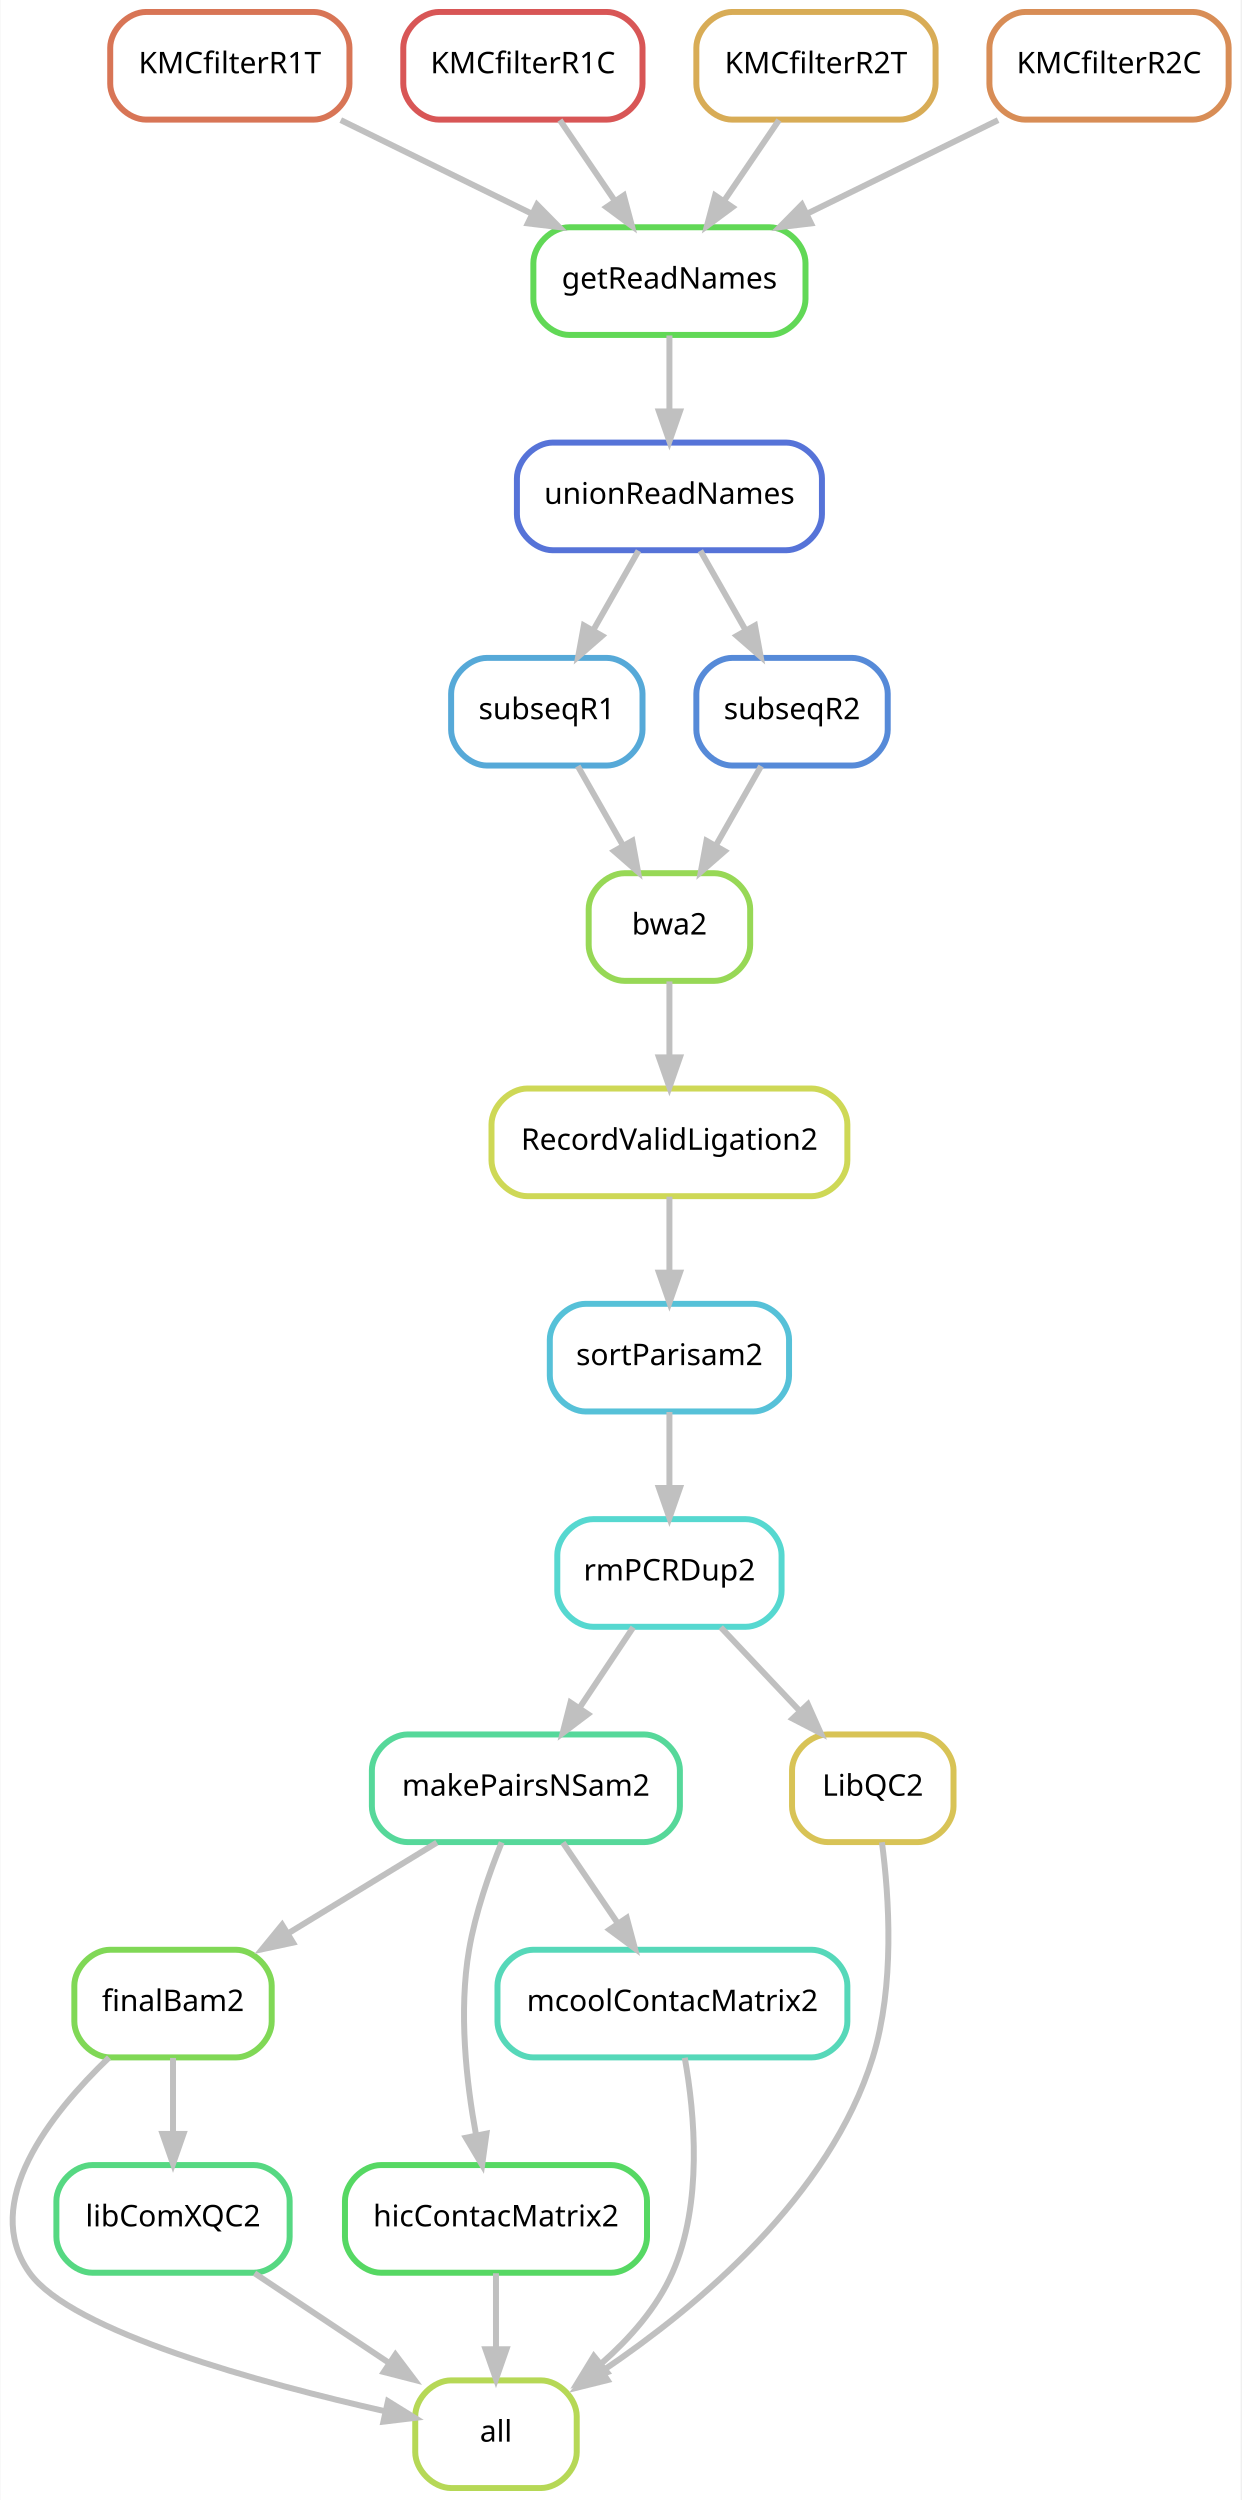
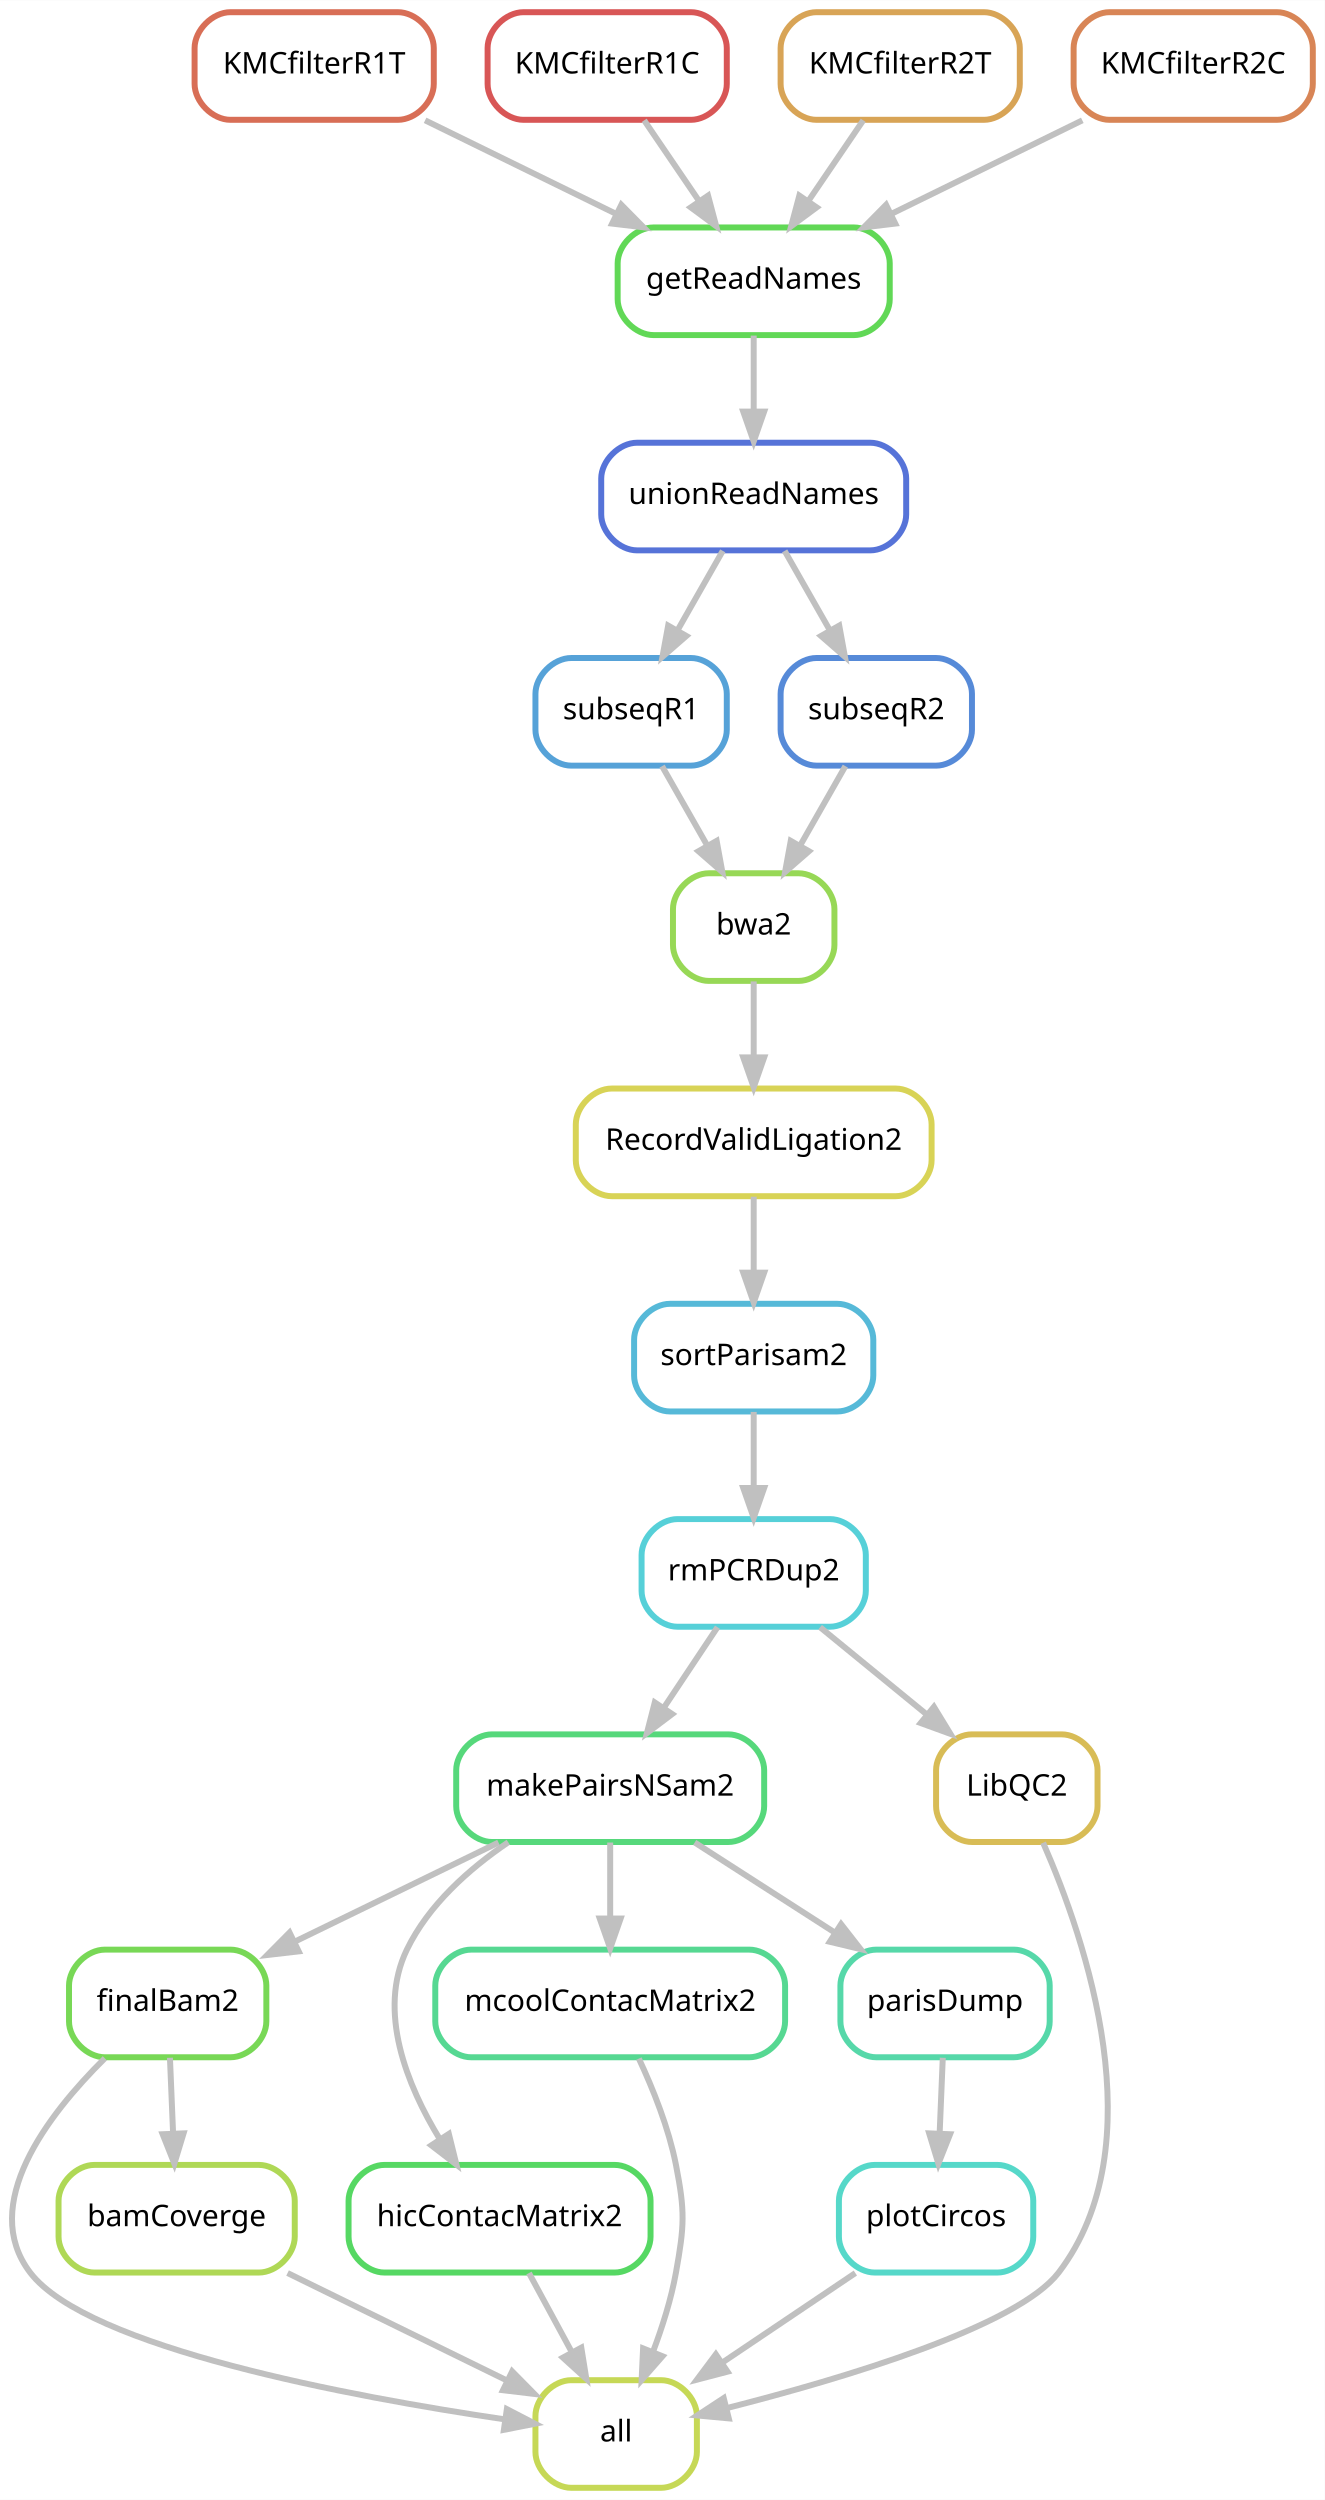
- <svg xmlns="http://www.w3.org/2000/svg" width="415pt" height="836pt" viewBox="0.00 0.00 414.71 836.00">
+ <svg xmlns="http://www.w3.org/2000/svg" width="443pt" height="836pt" viewBox="0.00 0.00 443.08 836.00">
  <g id="graph0" class="graph" transform="scale(1 1) rotate(0) translate(4 832)">
-     <polygon fill="#ffffff" stroke="transparent" points="-4,4 -4,-832 410.711,-832 410.711,4 -4,4" />
+     <polygon fill="#ffffff" stroke="transparent" points="-4,4 -4,-832 439.082,-832 439.082,4 -4,4" />
    <g id="node1" class="node">
-       <path fill="none" stroke="#b6d856" stroke-width="2" d="M176.711,-36C176.711,-36 146.711,-36 146.711,-36 140.711,-36 134.711,-30 134.711,-24 134.711,-24 134.711,-12 134.711,-12 134.711,-6 140.711,0 146.711,0 146.711,0 176.711,0 176.711,0 182.711,0 188.711,-6 188.711,-12 188.711,-12 188.711,-24 188.711,-24 188.711,-30 182.711,-36 176.711,-36" />
-       <text text-anchor="middle" x="161.711" y="-15.5" font-family="sans" font-size="10.00" fill="#000000">all</text>
+       <path fill="none" stroke="#c6d856" stroke-width="2" d="M217.082,-36C217.082,-36 187.082,-36 187.082,-36 181.082,-36 175.082,-30 175.082,-24 175.082,-24 175.082,-12 175.082,-12 175.082,-6 181.082,0 187.082,0 187.082,0 217.082,0 217.082,0 223.082,0 229.082,-6 229.082,-12 229.082,-12 229.082,-24 229.082,-24 229.082,-30 223.082,-36 217.082,-36" />
+       <text text-anchor="middle" x="202.082" y="-15.5" font-family="sans" font-size="10.00" fill="#000000">all</text>
    </g>
    <g id="node2" class="node">
-       <path fill="none" stroke="#80d856" stroke-width="2" d="M74.711,-180C74.711,-180 32.711,-180 32.711,-180 26.711,-180 20.711,-174 20.711,-168 20.711,-168 20.711,-156 20.711,-156 20.711,-150 26.711,-144 32.711,-144 32.711,-144 74.711,-144 74.711,-144 80.711,-144 86.711,-150 86.711,-156 86.711,-156 86.711,-168 86.711,-168 86.711,-174 80.711,-180 74.711,-180" />
-       <text text-anchor="middle" x="53.711" y="-159.5" font-family="sans" font-size="10.00" fill="#000000">finalBam2</text>
+       <path fill="none" stroke="#78d856" stroke-width="2" d="M73.082,-180C73.082,-180 31.082,-180 31.082,-180 25.082,-180 19.082,-174 19.082,-168 19.082,-168 19.082,-156 19.082,-156 19.082,-150 25.082,-144 31.082,-144 31.082,-144 73.082,-144 73.082,-144 79.082,-144 85.082,-150 85.082,-156 85.082,-156 85.082,-168 85.082,-168 85.082,-174 79.082,-180 73.082,-180" />
+       <text text-anchor="middle" x="52.082" y="-159.5" font-family="sans" font-size="10.00" fill="#000000">finalBam2</text>
+     </g>
+     <g id="edge4" class="edge">
+       <path fill="none" stroke="#c0c0c0" stroke-width="2" d="M31.063,-143.655C11.853,-124.647 -11.144,-94.614 6.082,-72 25.241,-46.849 113.578,-30.453 164.884,-22.877" />
+       <polygon fill="#c0c0c0" stroke="#c0c0c0" stroke-width="2" points="165.524,-26.321 174.925,-21.437 164.53,-19.392 165.524,-26.321" />
+     </g>
+     <g id="node19" class="node">
+       <path fill="none" stroke="#afd856" stroke-width="2" d="M82.582,-108C82.582,-108 27.582,-108 27.582,-108 21.582,-108 15.582,-102 15.582,-96 15.582,-96 15.582,-84 15.582,-84 15.582,-78 21.582,-72 27.582,-72 27.582,-72 82.582,-72 82.582,-72 88.582,-72 94.582,-78 94.582,-84 94.582,-84 94.582,-96 94.582,-96 94.582,-102 88.582,-108 82.582,-108" />
+       <text text-anchor="middle" x="55.082" y="-87.5" font-family="sans" font-size="10.00" fill="#000000">bamCoverge</text>
+     </g>
+     <g id="edge24" class="edge">
+       <path fill="none" stroke="#c0c0c0" stroke-width="2" d="M52.839,-143.831C53.16,-136.131 53.542,-126.974 53.898,-118.417" />
+       <polygon fill="#c0c0c0" stroke="#c0c0c0" stroke-width="2" points="57.395,-118.55 54.315,-108.413 50.402,-118.259 57.395,-118.55" />
+     </g>
+     <g id="node3" class="node">
+       <path fill="none" stroke="#56d87b" stroke-width="2" d="M239.582,-252C239.582,-252 160.582,-252 160.582,-252 154.582,-252 148.582,-246 148.582,-240 148.582,-240 148.582,-228 148.582,-228 148.582,-222 154.582,-216 160.582,-216 160.582,-216 239.582,-216 239.582,-216 245.582,-216 251.582,-222 251.582,-228 251.582,-228 251.582,-240 251.582,-240 251.582,-246 245.582,-252 239.582,-252" />
+       <text text-anchor="middle" x="200.082" y="-231.5" font-family="sans" font-size="10.00" fill="#000000">makePairsNSam2</text>
+     </g>
+     <g id="edge7" class="edge">
+       <path fill="none" stroke="#c0c0c0" stroke-width="2" d="M162.736,-215.831C141.998,-205.743 116.124,-193.155 94.61,-182.689" />
+       <polygon fill="#c0c0c0" stroke="#c0c0c0" stroke-width="2" points="95.9,-179.425 85.377,-178.197 92.838,-185.72 95.9,-179.425" />
+     </g>
+     <g id="node17" class="node">
+       <path fill="none" stroke="#56d863" stroke-width="2" d="M201.582,-108C201.582,-108 124.582,-108 124.582,-108 118.582,-108 112.582,-102 112.582,-96 112.582,-96 112.582,-84 112.582,-84 112.582,-78 118.582,-72 124.582,-72 124.582,-72 201.582,-72 201.582,-72 207.582,-72 213.582,-78 213.582,-84 213.582,-84 213.582,-96 213.582,-96 213.582,-102 207.582,-108 201.582,-108" />
+       <text text-anchor="middle" x="163.082" y="-87.5" font-family="sans" font-size="10.00" fill="#000000">hicContacMatrix2</text>
+     </g>
+     <g id="edge22" class="edge">
+       <path fill="none" stroke="#c0c0c0" stroke-width="2" d="M165.993,-215.913C152.861,-207.003 139.292,-194.933 132.082,-180 122.14,-159.409 132,-134.786 143.161,-116.505" />
+       <polygon fill="#c0c0c0" stroke="#c0c0c0" stroke-width="2" points="146.123,-118.37 148.664,-108.085 140.264,-114.541 146.123,-118.37" />
+     </g>
+     <g id="node18" class="node">
+       <path fill="none" stroke="#56d892" stroke-width="2" d="M246.582,-180C246.582,-180 153.582,-180 153.582,-180 147.582,-180 141.582,-174 141.582,-168 141.582,-168 141.582,-156 141.582,-156 141.582,-150 147.582,-144 153.582,-144 153.582,-144 246.582,-144 246.582,-144 252.582,-144 258.582,-150 258.582,-156 258.582,-156 258.582,-168 258.582,-168 258.582,-174 252.582,-180 246.582,-180" />
+       <text text-anchor="middle" x="200.082" y="-159.5" font-family="sans" font-size="10.00" fill="#000000">mcoolContacMatrix2</text>
+     </g>
+     <g id="edge23" class="edge">
+       <path fill="none" stroke="#c0c0c0" stroke-width="2" d="M200.082,-215.831C200.082,-208.131 200.082,-198.974 200.082,-190.417" />
+       <polygon fill="#c0c0c0" stroke="#c0c0c0" stroke-width="2" points="203.582,-190.413 200.082,-180.413 196.582,-190.413 203.582,-190.413" />
+     </g>
+     <g id="node21" class="node">
+       <path fill="none" stroke="#56d8a9" stroke-width="2" d="M335.082,-180C335.082,-180 289.082,-180 289.082,-180 283.082,-180 277.082,-174 277.082,-168 277.082,-168 277.082,-156 277.082,-156 277.082,-150 283.082,-144 289.082,-144 289.082,-144 335.082,-144 335.082,-144 341.082,-144 347.082,-150 347.082,-156 347.082,-156 347.082,-168 347.082,-168 347.082,-174 341.082,-180 335.082,-180" />
+       <text text-anchor="middle" x="312.082" y="-159.5" font-family="sans" font-size="10.00" fill="#000000">parisDump</text>
+     </g>
+     <g id="edge26" class="edge">
+       <path fill="none" stroke="#c0c0c0" stroke-width="2" d="M228.345,-215.831C242.537,-206.707 259.91,-195.539 275.146,-185.745" />
+       <polygon fill="#c0c0c0" stroke="#c0c0c0" stroke-width="2" points="277.31,-188.515 283.829,-180.163 273.524,-182.626 277.31,-188.515" />
+     </g>
+     <g id="node4" class="node">
+       <path fill="none" stroke="#56d0d8" stroke-width="2" d="M273.582,-324C273.582,-324 222.582,-324 222.582,-324 216.582,-324 210.582,-318 210.582,-312 210.582,-312 210.582,-300 210.582,-300 210.582,-294 216.582,-288 222.582,-288 222.582,-288 273.582,-288 273.582,-288 279.582,-288 285.582,-294 285.582,-300 285.582,-300 285.582,-312 285.582,-312 285.582,-318 279.582,-324 273.582,-324" />
+       <text text-anchor="middle" x="248.082" y="-303.5" font-family="sans" font-size="10.00" fill="#000000">rmPCRDup2</text>
+     </g>
+     <g id="edge8" class="edge">
+       <path fill="none" stroke="#c0c0c0" stroke-width="2" d="M235.97,-287.831C230.554,-279.708 224.058,-269.964 218.09,-261.012" />
+       <polygon fill="#c0c0c0" stroke="#c0c0c0" stroke-width="2" points="220.817,-258.792 212.358,-252.413 214.993,-262.675 220.817,-258.792" />
+     </g>
+     <g id="node16" class="node">
+       <path fill="none" stroke="#d8bc56" stroke-width="2" d="M351.082,-252C351.082,-252 321.082,-252 321.082,-252 315.082,-252 309.082,-246 309.082,-240 309.082,-240 309.082,-228 309.082,-228 309.082,-222 315.082,-216 321.082,-216 321.082,-216 351.082,-216 351.082,-216 357.082,-216 363.082,-222 363.082,-228 363.082,-228 363.082,-240 363.082,-240 363.082,-246 357.082,-252 351.082,-252" />
+       <text text-anchor="middle" x="336.082" y="-231.5" font-family="sans" font-size="10.00" fill="#000000">LibQC2</text>
+     </g>
+     <g id="edge21" class="edge">
+       <path fill="none" stroke="#c0c0c0" stroke-width="2" d="M270.288,-287.831C281.127,-278.963 294.327,-268.164 306.05,-258.572" />
+       <polygon fill="#c0c0c0" stroke="#c0c0c0" stroke-width="2" points="308.36,-261.204 313.883,-252.163 303.927,-255.786 308.36,-261.204" />
+     </g>
+     <g id="node5" class="node">
+       <path fill="none" stroke="#56b9d8" stroke-width="2" d="M276.082,-396C276.082,-396 220.082,-396 220.082,-396 214.082,-396 208.082,-390 208.082,-384 208.082,-384 208.082,-372 208.082,-372 208.082,-366 214.082,-360 220.082,-360 220.082,-360 276.082,-360 276.082,-360 282.082,-360 288.082,-366 288.082,-372 288.082,-372 288.082,-384 288.082,-384 288.082,-390 282.082,-396 276.082,-396" />
+       <text text-anchor="middle" x="248.082" y="-375.5" font-family="sans" font-size="10.00" fill="#000000">sortParisam2</text>
+     </g>
+     <g id="edge9" class="edge">
+       <path fill="none" stroke="#c0c0c0" stroke-width="2" d="M248.082,-359.831C248.082,-352.131 248.082,-342.974 248.082,-334.417" />
+       <polygon fill="#c0c0c0" stroke="#c0c0c0" stroke-width="2" points="251.582,-334.413 248.082,-324.413 244.582,-334.413 251.582,-334.413" />
+     </g>
+     <g id="node6" class="node">
+       <path fill="none" stroke="#d8d356" stroke-width="2" d="M295.582,-468C295.582,-468 200.582,-468 200.582,-468 194.582,-468 188.582,-462 188.582,-456 188.582,-456 188.582,-444 188.582,-444 188.582,-438 194.582,-432 200.582,-432 200.582,-432 295.582,-432 295.582,-432 301.582,-432 307.582,-438 307.582,-444 307.582,-444 307.582,-456 307.582,-456 307.582,-462 301.582,-468 295.582,-468" />
+       <text text-anchor="middle" x="248.082" y="-447.5" font-family="sans" font-size="10.00" fill="#000000">RecordValidLigation2</text>
+     </g>
+     <g id="edge10" class="edge">
+       <path fill="none" stroke="#c0c0c0" stroke-width="2" d="M248.082,-431.831C248.082,-424.131 248.082,-414.974 248.082,-406.417" />
+       <polygon fill="#c0c0c0" stroke="#c0c0c0" stroke-width="2" points="251.582,-406.413 248.082,-396.413 244.582,-406.413 251.582,-406.413" />
+     </g>
+     <g id="node7" class="node">
+       <path fill="none" stroke="#97d856" stroke-width="2" d="M263.082,-540C263.082,-540 233.082,-540 233.082,-540 227.082,-540 221.082,-534 221.082,-528 221.082,-528 221.082,-516 221.082,-516 221.082,-510 227.082,-504 233.082,-504 233.082,-504 263.082,-504 263.082,-504 269.082,-504 275.082,-510 275.082,-516 275.082,-516 275.082,-528 275.082,-528 275.082,-534 269.082,-540 263.082,-540" />
+       <text text-anchor="middle" x="248.082" y="-519.5" font-family="sans" font-size="10.00" fill="#000000">bwa2</text>
+     </g>
+     <g id="edge11" class="edge">
+       <path fill="none" stroke="#c0c0c0" stroke-width="2" d="M248.082,-503.831C248.082,-496.131 248.082,-486.974 248.082,-478.417" />
+       <polygon fill="#c0c0c0" stroke="#c0c0c0" stroke-width="2" points="251.582,-478.413 248.082,-468.413 244.582,-478.413 251.582,-478.413" />
+     </g>
+     <g id="node8" class="node">
+       <path fill="none" stroke="#56a2d8" stroke-width="2" d="M227.082,-612C227.082,-612 187.082,-612 187.082,-612 181.082,-612 175.082,-606 175.082,-600 175.082,-600 175.082,-588 175.082,-588 175.082,-582 181.082,-576 187.082,-576 187.082,-576 227.082,-576 227.082,-576 233.082,-576 239.082,-582 239.082,-588 239.082,-588 239.082,-600 239.082,-600 239.082,-606 233.082,-612 227.082,-612" />
+       <text text-anchor="middle" x="207.082" y="-591.5" font-family="sans" font-size="10.00" fill="#000000">subseqR1</text>
+     </g>
+     <g id="edge13" class="edge">
+       <path fill="none" stroke="#c0c0c0" stroke-width="2" d="M217.428,-575.831C222.006,-567.793 227.487,-558.167 232.541,-549.292" />
+       <polygon fill="#c0c0c0" stroke="#c0c0c0" stroke-width="2" points="235.69,-550.835 237.597,-540.413 229.607,-547.371 235.69,-550.835" />
+     </g>
+     <g id="node9" class="node">
+       <path fill="none" stroke="#5673d8" stroke-width="2" d="M287.082,-684C287.082,-684 209.082,-684 209.082,-684 203.082,-684 197.082,-678 197.082,-672 197.082,-672 197.082,-660 197.082,-660 197.082,-654 203.082,-648 209.082,-648 209.082,-648 287.082,-648 287.082,-648 293.082,-648 299.082,-654 299.082,-660 299.082,-660 299.082,-672 299.082,-672 299.082,-678 293.082,-684 287.082,-684" />
+       <text text-anchor="middle" x="248.082" y="-663.5" font-family="sans" font-size="10.00" fill="#000000">unionReadNames</text>
+     </g>
+     <g id="edge14" class="edge">
+       <path fill="none" stroke="#c0c0c0" stroke-width="2" d="M237.736,-647.831C233.159,-639.793 227.677,-630.167 222.623,-621.292" />
+       <polygon fill="#c0c0c0" stroke="#c0c0c0" stroke-width="2" points="225.557,-619.371 217.567,-612.413 219.475,-622.835 225.557,-619.371" />
+     </g>
+     <g id="node15" class="node">
+       <path fill="none" stroke="#568ad8" stroke-width="2" d="M309.082,-612C309.082,-612 269.082,-612 269.082,-612 263.082,-612 257.082,-606 257.082,-600 257.082,-600 257.082,-588 257.082,-588 257.082,-582 263.082,-576 269.082,-576 269.082,-576 309.082,-576 309.082,-576 315.082,-576 321.082,-582 321.082,-588 321.082,-588 321.082,-600 321.082,-600 321.082,-606 315.082,-612 309.082,-612" />
+       <text text-anchor="middle" x="289.082" y="-591.5" font-family="sans" font-size="10.00" fill="#000000">subseqR2</text>
+     </g>
+     <g id="edge20" class="edge">
+       <path fill="none" stroke="#c0c0c0" stroke-width="2" d="M258.428,-647.831C263.006,-639.793 268.487,-630.167 273.541,-621.292" />
+       <polygon fill="#c0c0c0" stroke="#c0c0c0" stroke-width="2" points="276.69,-622.835 278.597,-612.413 270.607,-619.371 276.69,-622.835" />
+     </g>
+     <g id="node10" class="node">
+       <path fill="none" stroke="#61d856" stroke-width="2" d="M281.582,-756C281.582,-756 214.582,-756 214.582,-756 208.582,-756 202.582,-750 202.582,-744 202.582,-744 202.582,-732 202.582,-732 202.582,-726 208.582,-720 214.582,-720 214.582,-720 281.582,-720 281.582,-720 287.582,-720 293.582,-726 293.582,-732 293.582,-732 293.582,-744 293.582,-744 293.582,-750 287.582,-756 281.582,-756" />
+       <text text-anchor="middle" x="248.082" y="-735.5" font-family="sans" font-size="10.00" fill="#000000">getReadNames</text>
+     </g>
+     <g id="edge15" class="edge">
+       <path fill="none" stroke="#c0c0c0" stroke-width="2" d="M248.082,-719.831C248.082,-712.131 248.082,-702.974 248.082,-694.417" />
+       <polygon fill="#c0c0c0" stroke="#c0c0c0" stroke-width="2" points="251.582,-694.413 248.082,-684.413 244.582,-694.413 251.582,-694.413" />
+     </g>
+     <g id="node11" class="node">
+       <path fill="none" stroke="#d86e56" stroke-width="2" d="M129.082,-828C129.082,-828 73.082,-828 73.082,-828 67.082,-828 61.082,-822 61.082,-816 61.082,-816 61.082,-804 61.082,-804 61.082,-798 67.082,-792 73.082,-792 73.082,-792 129.082,-792 129.082,-792 135.082,-792 141.082,-798 141.082,-804 141.082,-804 141.082,-816 141.082,-816 141.082,-822 135.082,-828 129.082,-828" />
+       <text text-anchor="middle" x="101.082" y="-807.5" font-family="sans" font-size="10.00" fill="#000000">KMCfilterR1T</text>
+     </g>
+     <g id="edge16" class="edge">
+       <path fill="none" stroke="#c0c0c0" stroke-width="2" d="M138.177,-791.831C157.575,-782.33 181.499,-770.612 202.068,-760.537" />
+       <polygon fill="#c0c0c0" stroke="#c0c0c0" stroke-width="2" points="203.814,-763.58 211.255,-756.038 200.734,-757.293 203.814,-763.58" />
+     </g>
+     <g id="node12" class="node">
+       <path fill="none" stroke="#d85656" stroke-width="2" d="M227.082,-828C227.082,-828 171.082,-828 171.082,-828 165.082,-828 159.082,-822 159.082,-816 159.082,-816 159.082,-804 159.082,-804 159.082,-798 165.082,-792 171.082,-792 171.082,-792 227.082,-792 227.082,-792 233.082,-792 239.082,-798 239.082,-804 239.082,-804 239.082,-816 239.082,-816 239.082,-822 233.082,-828 227.082,-828" />
+       <text text-anchor="middle" x="199.082" y="-807.5" font-family="sans" font-size="10.00" fill="#000000">KMCfilterR1C</text>
+     </g>
+     <g id="edge17" class="edge">
+       <path fill="none" stroke="#c0c0c0" stroke-width="2" d="M211.447,-791.831C217.033,-783.623 223.745,-773.761 229.889,-764.732" />
+       <polygon fill="#c0c0c0" stroke="#c0c0c0" stroke-width="2" points="232.818,-766.65 235.551,-756.413 227.031,-762.711 232.818,-766.65" />
+     </g>
+     <g id="node13" class="node">
+       <path fill="none" stroke="#d8a456" stroke-width="2" d="M325.082,-828C325.082,-828 269.082,-828 269.082,-828 263.082,-828 257.082,-822 257.082,-816 257.082,-816 257.082,-804 257.082,-804 257.082,-798 263.082,-792 269.082,-792 269.082,-792 325.082,-792 325.082,-792 331.082,-792 337.082,-798 337.082,-804 337.082,-804 337.082,-816 337.082,-816 337.082,-822 331.082,-828 325.082,-828" />
+       <text text-anchor="middle" x="297.082" y="-807.5" font-family="sans" font-size="10.00" fill="#000000">KMCfilterR2T</text>
+     </g>
+     <g id="edge19" class="edge">
+       <path fill="none" stroke="#c0c0c0" stroke-width="2" d="M284.717,-791.831C279.131,-783.623 272.419,-773.761 266.275,-764.732" />
+       <polygon fill="#c0c0c0" stroke="#c0c0c0" stroke-width="2" points="269.133,-762.711 260.613,-756.413 263.346,-766.65 269.133,-762.711" />
+     </g>
+     <g id="node14" class="node">
+       <path fill="none" stroke="#d88556" stroke-width="2" d="M423.082,-828C423.082,-828 367.082,-828 367.082,-828 361.082,-828 355.082,-822 355.082,-816 355.082,-816 355.082,-804 355.082,-804 355.082,-798 361.082,-792 367.082,-792 367.082,-792 423.082,-792 423.082,-792 429.082,-792 435.082,-798 435.082,-804 435.082,-804 435.082,-816 435.082,-816 435.082,-822 429.082,-828 423.082,-828" />
+       <text text-anchor="middle" x="395.082" y="-807.5" font-family="sans" font-size="10.00" fill="#000000">KMCfilterR2C</text>
+     </g>
+     <g id="edge18" class="edge">
+       <path fill="none" stroke="#c0c0c0" stroke-width="2" d="M357.988,-791.831C338.59,-782.33 314.665,-770.612 294.096,-760.537" />
+       <polygon fill="#c0c0c0" stroke="#c0c0c0" stroke-width="2" points="295.43,-757.293 284.91,-756.038 292.351,-763.58 295.43,-757.293" />
+     </g>
+     <g id="edge12" class="edge">
+       <path fill="none" stroke="#c0c0c0" stroke-width="2" d="M278.736,-575.831C274.159,-567.793 268.677,-558.167 263.623,-549.292" />
+       <polygon fill="#c0c0c0" stroke="#c0c0c0" stroke-width="2" points="266.557,-547.371 258.567,-540.413 260.474,-550.835 266.557,-547.371" />
    </g>
    <g id="edge5" class="edge">
-       <path fill="none" stroke="#c0c0c0" stroke-width="2" d="M32.318,-143.96C12.713,-125.202 -10.929,-95.368 5.711,-72 19.763,-52.265 83.29,-35.046 124.817,-25.626" />
-       <polygon fill="#c0c0c0" stroke="#c0c0c0" stroke-width="2" points="125.595,-29.038 134.601,-23.458 124.081,-22.204 125.595,-29.038" />
+       <path fill="none" stroke="#c0c0c0" stroke-width="2" d="M344.884,-215.75C359.153,-183.219 382.629,-114.633 350.082,-72 336.303,-53.951 278.134,-36.598 238.957,-26.631" />
+       <polygon fill="#c0c0c0" stroke="#c0c0c0" stroke-width="2" points="239.749,-23.221 229.199,-24.201 238.057,-30.014 239.749,-23.221" />
    </g>
-     <g id="node17" class="node">
-       <path fill="none" stroke="#56d882" stroke-width="2" d="M80.711,-108C80.711,-108 26.711,-108 26.711,-108 20.711,-108 14.711,-102 14.711,-96 14.711,-96 14.711,-84 14.711,-84 14.711,-78 20.711,-72 26.711,-72 26.711,-72 80.711,-72 80.711,-72 86.711,-72 92.711,-78 92.711,-84 92.711,-84 92.711,-96 92.711,-96 92.711,-102 86.711,-108 80.711,-108" />
-       <text text-anchor="middle" x="53.711" y="-87.5" font-family="sans" font-size="10.00" fill="#000000">libComXQC2</text>
+     <g id="edge3" class="edge">
+       <path fill="none" stroke="#c0c0c0" stroke-width="2" d="M172.923,-71.831C177.278,-63.792 182.492,-54.167 187.299,-45.292" />
+       <polygon fill="#c0c0c0" stroke="#c0c0c0" stroke-width="2" points="190.423,-46.873 192.108,-36.413 184.268,-43.539 190.423,-46.873" />
    </g>
-     <g id="edge21" class="edge">
-       <path fill="none" stroke="#c0c0c0" stroke-width="2" d="M53.711,-143.831C53.711,-136.131 53.711,-126.974 53.711,-118.417" />
-       <polygon fill="#c0c0c0" stroke="#c0c0c0" stroke-width="2" points="57.211,-118.413 53.711,-108.413 50.211,-118.413 57.211,-118.413" />
-     </g>
-     <g id="node3" class="node">
-       <path fill="none" stroke="#56d89a" stroke-width="2" d="M211.211,-252C211.211,-252 132.211,-252 132.211,-252 126.211,-252 120.211,-246 120.211,-240 120.211,-240 120.211,-228 120.211,-228 120.211,-222 126.211,-216 132.211,-216 132.211,-216 211.211,-216 211.211,-216 217.211,-216 223.211,-222 223.211,-228 223.211,-228 223.211,-240 223.211,-240 223.211,-246 217.211,-252 211.211,-252" />
-       <text text-anchor="middle" x="171.711" y="-231.5" font-family="sans" font-size="10.00" fill="#000000">makePairsNSam2</text>
+     <g id="edge1" class="edge">
+       <path fill="none" stroke="#c0c0c0" stroke-width="2" d="M209.673,-143.56C214.432,-133.373 219.669,-120.319 222.082,-108 225.158,-92.298 224.905,-87.749 222.082,-72 220.485,-63.088 217.515,-53.724 214.343,-45.342" />
+       <polygon fill="#c0c0c0" stroke="#c0c0c0" stroke-width="2" points="217.579,-44.009 210.597,-36.041 211.086,-46.624 217.579,-44.009" />
    </g>
    <g id="edge6" class="edge">
-       <path fill="none" stroke="#c0c0c0" stroke-width="2" d="M141.935,-215.831C126.842,-206.622 108.335,-195.33 92.177,-185.471" />
-       <polygon fill="#c0c0c0" stroke="#c0c0c0" stroke-width="2" points="93.837,-182.384 83.478,-180.163 90.191,-188.359 93.837,-182.384" />
+       <path fill="none" stroke="#c0c0c0" stroke-width="2" d="M92.177,-71.831C114.652,-60.823 143.203,-46.839 165.572,-35.882" />
+       <polygon fill="#c0c0c0" stroke="#c0c0c0" stroke-width="2" points="167.304,-38.932 174.745,-31.39 164.225,-32.645 167.304,-38.932" />
    </g>
-     <g id="node18" class="node">
-       <path fill="none" stroke="#56d863" stroke-width="2" d="M200.211,-108C200.211,-108 123.211,-108 123.211,-108 117.211,-108 111.211,-102 111.211,-96 111.211,-96 111.211,-84 111.211,-84 111.211,-78 117.211,-72 123.211,-72 123.211,-72 200.211,-72 200.211,-72 206.211,-72 212.211,-78 212.211,-84 212.211,-84 212.211,-96 212.211,-96 212.211,-102 206.211,-108 200.211,-108" />
-       <text text-anchor="middle" x="161.711" y="-87.5" font-family="sans" font-size="10.00" fill="#000000">hicContacMatrix2</text>
-     </g>
-     <g id="edge22" class="edge">
-       <path fill="none" stroke="#c0c0c0" stroke-width="2" d="M163.619,-215.917C159.455,-205.618 154.819,-192.344 152.711,-180 149.191,-159.394 151.766,-135.881 155.049,-118.057" />
-       <polygon fill="#c0c0c0" stroke="#c0c0c0" stroke-width="2" points="158.525,-118.524 157.079,-108.028 151.664,-117.135 158.525,-118.524" />
-     </g>
-     <g id="node19" class="node">
-       <path fill="none" stroke="#56d8b9" stroke-width="2" d="M267.211,-180C267.211,-180 174.211,-180 174.211,-180 168.211,-180 162.211,-174 162.211,-168 162.211,-168 162.211,-156 162.211,-156 162.211,-150 168.211,-144 174.211,-144 174.211,-144 267.211,-144 267.211,-144 273.211,-144 279.211,-150 279.211,-156 279.211,-156 279.211,-168 279.211,-168 279.211,-174 273.211,-180 267.211,-180" />
-       <text text-anchor="middle" x="220.711" y="-159.5" font-family="sans" font-size="10.00" fill="#000000">mcoolContacMatrix2</text>
-     </g>
-     <g id="edge23" class="edge">
-       <path fill="none" stroke="#c0c0c0" stroke-width="2" d="M184.076,-215.831C189.662,-207.623 196.374,-197.761 202.518,-188.732" />
-       <polygon fill="#c0c0c0" stroke="#c0c0c0" stroke-width="2" points="205.447,-190.65 208.18,-180.413 199.66,-186.711 205.447,-190.65" />
-     </g>
-     <g id="node4" class="node">
-       <path fill="none" stroke="#56d8d0" stroke-width="2" d="M245.211,-324C245.211,-324 194.211,-324 194.211,-324 188.211,-324 182.211,-318 182.211,-312 182.211,-312 182.211,-300 182.211,-300 182.211,-294 188.211,-288 194.211,-288 194.211,-288 245.211,-288 245.211,-288 251.211,-288 257.211,-294 257.211,-300 257.211,-300 257.211,-312 257.211,-312 257.211,-318 251.211,-324 245.211,-324" />
-       <text text-anchor="middle" x="219.711" y="-303.5" font-family="sans" font-size="10.00" fill="#000000">rmPCRDup2</text>
-     </g>
-     <g id="edge7" class="edge">
-       <path fill="none" stroke="#c0c0c0" stroke-width="2" d="M207.599,-287.831C202.183,-279.708 195.687,-269.964 189.719,-261.012" />
-       <polygon fill="#c0c0c0" stroke="#c0c0c0" stroke-width="2" points="192.446,-258.792 183.987,-252.413 186.621,-262.675 192.446,-258.792" />
-     </g>
-     <g id="node16" class="node">
-       <path fill="none" stroke="#d8c356" stroke-width="2" d="M302.711,-252C302.711,-252 272.711,-252 272.711,-252 266.711,-252 260.711,-246 260.711,-240 260.711,-240 260.711,-228 260.711,-228 260.711,-222 266.711,-216 272.711,-216 272.711,-216 302.711,-216 302.711,-216 308.711,-216 314.711,-222 314.711,-228 314.711,-228 314.711,-240 314.711,-240 314.711,-246 308.711,-252 302.711,-252" />
-       <text text-anchor="middle" x="287.711" y="-231.5" font-family="sans" font-size="10.00" fill="#000000">LibQC2</text>
-     </g>
-     <g id="edge20" class="edge">
-       <path fill="none" stroke="#c0c0c0" stroke-width="2" d="M236.87,-287.831C244.862,-279.369 254.515,-269.149 263.253,-259.897" />
-       <polygon fill="#c0c0c0" stroke="#c0c0c0" stroke-width="2" points="265.999,-262.087 270.321,-252.413 260.91,-257.28 265.999,-262.087" />
-     </g>
-     <g id="node5" class="node">
-       <path fill="none" stroke="#56c1d8" stroke-width="2" d="M247.711,-396C247.711,-396 191.711,-396 191.711,-396 185.711,-396 179.711,-390 179.711,-384 179.711,-384 179.711,-372 179.711,-372 179.711,-366 185.711,-360 191.711,-360 191.711,-360 247.711,-360 247.711,-360 253.711,-360 259.711,-366 259.711,-372 259.711,-372 259.711,-384 259.711,-384 259.711,-390 253.711,-396 247.711,-396" />
-       <text text-anchor="middle" x="219.711" y="-375.5" font-family="sans" font-size="10.00" fill="#000000">sortParisam2</text>
-     </g>
-     <g id="edge8" class="edge">
-       <path fill="none" stroke="#c0c0c0" stroke-width="2" d="M219.711,-359.831C219.711,-352.131 219.711,-342.974 219.711,-334.417" />
-       <polygon fill="#c0c0c0" stroke="#c0c0c0" stroke-width="2" points="223.211,-334.413 219.711,-324.413 216.211,-334.413 223.211,-334.413" />
-     </g>
-     <g id="node6" class="node">
-       <path fill="none" stroke="#ced856" stroke-width="2" d="M267.211,-468C267.211,-468 172.211,-468 172.211,-468 166.211,-468 160.211,-462 160.211,-456 160.211,-456 160.211,-444 160.211,-444 160.211,-438 166.211,-432 172.211,-432 172.211,-432 267.211,-432 267.211,-432 273.211,-432 279.211,-438 279.211,-444 279.211,-444 279.211,-456 279.211,-456 279.211,-462 273.211,-468 267.211,-468" />
-       <text text-anchor="middle" x="219.711" y="-447.5" font-family="sans" font-size="10.00" fill="#000000">RecordValidLigation2</text>
-     </g>
-     <g id="edge9" class="edge">
-       <path fill="none" stroke="#c0c0c0" stroke-width="2" d="M219.711,-431.831C219.711,-424.131 219.711,-414.974 219.711,-406.417" />
-       <polygon fill="#c0c0c0" stroke="#c0c0c0" stroke-width="2" points="223.211,-406.413 219.711,-396.413 216.211,-406.413 223.211,-406.413" />
-     </g>
-     <g id="node7" class="node">
-       <path fill="none" stroke="#97d856" stroke-width="2" d="M234.711,-540C234.711,-540 204.711,-540 204.711,-540 198.711,-540 192.711,-534 192.711,-528 192.711,-528 192.711,-516 192.711,-516 192.711,-510 198.711,-504 204.711,-504 204.711,-504 234.711,-504 234.711,-504 240.711,-504 246.711,-510 246.711,-516 246.711,-516 246.711,-528 246.711,-528 246.711,-534 240.711,-540 234.711,-540" />
-       <text text-anchor="middle" x="219.711" y="-519.5" font-family="sans" font-size="10.00" fill="#000000">bwa2</text>
-     </g>
-     <g id="edge10" class="edge">
-       <path fill="none" stroke="#c0c0c0" stroke-width="2" d="M219.711,-503.831C219.711,-496.131 219.711,-486.974 219.711,-478.417" />
-       <polygon fill="#c0c0c0" stroke="#c0c0c0" stroke-width="2" points="223.211,-478.413 219.711,-468.413 216.211,-478.413 223.211,-478.413" />
-     </g>
-     <g id="node8" class="node">
-       <path fill="none" stroke="#56a9d8" stroke-width="2" d="M198.711,-612C198.711,-612 158.711,-612 158.711,-612 152.711,-612 146.711,-606 146.711,-600 146.711,-600 146.711,-588 146.711,-588 146.711,-582 152.711,-576 158.711,-576 158.711,-576 198.711,-576 198.711,-576 204.711,-576 210.711,-582 210.711,-588 210.711,-588 210.711,-600 210.711,-600 210.711,-606 204.711,-612 198.711,-612" />
-       <text text-anchor="middle" x="178.711" y="-591.5" font-family="sans" font-size="10.00" fill="#000000">subseqR1</text>
-     </g>
-     <g id="edge11" class="edge">
-       <path fill="none" stroke="#c0c0c0" stroke-width="2" d="M189.057,-575.831C193.635,-567.793 199.116,-558.167 204.17,-549.292" />
-       <polygon fill="#c0c0c0" stroke="#c0c0c0" stroke-width="2" points="207.319,-550.835 209.226,-540.413 201.236,-547.371 207.319,-550.835" />
-     </g>
-     <g id="node9" class="node">
-       <path fill="none" stroke="#5673d8" stroke-width="2" d="M258.711,-684C258.711,-684 180.711,-684 180.711,-684 174.711,-684 168.711,-678 168.711,-672 168.711,-672 168.711,-660 168.711,-660 168.711,-654 174.711,-648 180.711,-648 180.711,-648 258.711,-648 258.711,-648 264.711,-648 270.711,-654 270.711,-660 270.711,-660 270.711,-672 270.711,-672 270.711,-678 264.711,-684 258.711,-684" />
-       <text text-anchor="middle" x="219.711" y="-663.5" font-family="sans" font-size="10.00" fill="#000000">unionReadNames</text>
-     </g>
-     <g id="edge13" class="edge">
-       <path fill="none" stroke="#c0c0c0" stroke-width="2" d="M209.365,-647.831C204.787,-639.793 199.306,-630.167 194.252,-621.292" />
-       <polygon fill="#c0c0c0" stroke="#c0c0c0" stroke-width="2" points="197.186,-619.371 189.196,-612.413 191.103,-622.835 197.186,-619.371" />
-     </g>
-     <g id="node15" class="node">
-       <path fill="none" stroke="#568ad8" stroke-width="2" d="M280.711,-612C280.711,-612 240.711,-612 240.711,-612 234.711,-612 228.711,-606 228.711,-600 228.711,-600 228.711,-588 228.711,-588 228.711,-582 234.711,-576 240.711,-576 240.711,-576 280.711,-576 280.711,-576 286.711,-576 292.711,-582 292.711,-588 292.711,-588 292.711,-600 292.711,-600 292.711,-606 286.711,-612 280.711,-612" />
-       <text text-anchor="middle" x="260.711" y="-591.5" font-family="sans" font-size="10.00" fill="#000000">subseqR2</text>
-     </g>
-     <g id="edge19" class="edge">
-       <path fill="none" stroke="#c0c0c0" stroke-width="2" d="M230.057,-647.831C234.635,-639.793 240.116,-630.167 245.17,-621.292" />
-       <polygon fill="#c0c0c0" stroke="#c0c0c0" stroke-width="2" points="248.319,-622.835 250.226,-612.413 242.236,-619.371 248.319,-622.835" />
-     </g>
-     <g id="node10" class="node">
-       <path fill="none" stroke="#61d856" stroke-width="2" d="M253.211,-756C253.211,-756 186.211,-756 186.211,-756 180.211,-756 174.211,-750 174.211,-744 174.211,-744 174.211,-732 174.211,-732 174.211,-726 180.211,-720 186.211,-720 186.211,-720 253.211,-720 253.211,-720 259.211,-720 265.211,-726 265.211,-732 265.211,-732 265.211,-744 265.211,-744 265.211,-750 259.211,-756 253.211,-756" />
-       <text text-anchor="middle" x="219.711" y="-735.5" font-family="sans" font-size="10.00" fill="#000000">getReadNames</text>
-     </g>
-     <g id="edge14" class="edge">
-       <path fill="none" stroke="#c0c0c0" stroke-width="2" d="M219.711,-719.831C219.711,-712.131 219.711,-702.974 219.711,-694.417" />
-       <polygon fill="#c0c0c0" stroke="#c0c0c0" stroke-width="2" points="223.211,-694.413 219.711,-684.413 216.211,-694.413 223.211,-694.413" />
-     </g>
-     <g id="node11" class="node">
-       <path fill="none" stroke="#d87556" stroke-width="2" d="M100.711,-828C100.711,-828 44.711,-828 44.711,-828 38.711,-828 32.711,-822 32.711,-816 32.711,-816 32.711,-804 32.711,-804 32.711,-798 38.711,-792 44.711,-792 44.711,-792 100.711,-792 100.711,-792 106.711,-792 112.711,-798 112.711,-804 112.711,-804 112.711,-816 112.711,-816 112.711,-822 106.711,-828 100.711,-828" />
-       <text text-anchor="middle" x="72.711" y="-807.5" font-family="sans" font-size="10.00" fill="#000000">KMCfilterR1T</text>
-     </g>
-     <g id="edge18" class="edge">
-       <path fill="none" stroke="#c0c0c0" stroke-width="2" d="M109.805,-791.831C129.203,-782.33 153.128,-770.612 173.697,-760.537" />
-       <polygon fill="#c0c0c0" stroke="#c0c0c0" stroke-width="2" points="175.442,-763.58 182.883,-756.038 172.363,-757.293 175.442,-763.58" />
-     </g>
-     <g id="node12" class="node">
-       <path fill="none" stroke="#d85656" stroke-width="2" d="M198.711,-828C198.711,-828 142.711,-828 142.711,-828 136.711,-828 130.711,-822 130.711,-816 130.711,-816 130.711,-804 130.711,-804 130.711,-798 136.711,-792 142.711,-792 142.711,-792 198.711,-792 198.711,-792 204.711,-792 210.711,-798 210.711,-804 210.711,-804 210.711,-816 210.711,-816 210.711,-822 204.711,-828 198.711,-828" />
-       <text text-anchor="middle" x="170.711" y="-807.5" font-family="sans" font-size="10.00" fill="#000000">KMCfilterR1C</text>
-     </g>
-     <g id="edge15" class="edge">
-       <path fill="none" stroke="#c0c0c0" stroke-width="2" d="M183.076,-791.831C188.662,-783.623 195.374,-773.761 201.518,-764.732" />
-       <polygon fill="#c0c0c0" stroke="#c0c0c0" stroke-width="2" points="204.447,-766.65 207.18,-756.413 198.66,-762.711 204.447,-766.65" />
-     </g>
-     <g id="node13" class="node">
-       <path fill="none" stroke="#d8ac56" stroke-width="2" d="M296.711,-828C296.711,-828 240.711,-828 240.711,-828 234.711,-828 228.711,-822 228.711,-816 228.711,-816 228.711,-804 228.711,-804 228.711,-798 234.711,-792 240.711,-792 240.711,-792 296.711,-792 296.711,-792 302.711,-792 308.711,-798 308.711,-804 308.711,-804 308.711,-816 308.711,-816 308.711,-822 302.711,-828 296.711,-828" />
-       <text text-anchor="middle" x="268.711" y="-807.5" font-family="sans" font-size="10.00" fill="#000000">KMCfilterR2T</text>
-     </g>
-     <g id="edge17" class="edge">
-       <path fill="none" stroke="#c0c0c0" stroke-width="2" d="M256.346,-791.831C250.76,-783.623 244.048,-773.761 237.904,-764.732" />
-       <polygon fill="#c0c0c0" stroke="#c0c0c0" stroke-width="2" points="240.762,-762.711 232.242,-756.413 234.975,-766.65 240.762,-762.711" />
-     </g>
-     <g id="node14" class="node">
-       <path fill="none" stroke="#d88d56" stroke-width="2" d="M394.711,-828C394.711,-828 338.711,-828 338.711,-828 332.711,-828 326.711,-822 326.711,-816 326.711,-816 326.711,-804 326.711,-804 326.711,-798 332.711,-792 338.711,-792 338.711,-792 394.711,-792 394.711,-792 400.711,-792 406.711,-798 406.711,-804 406.711,-804 406.711,-816 406.711,-816 406.711,-822 400.711,-828 394.711,-828" />
-       <text text-anchor="middle" x="366.711" y="-807.5" font-family="sans" font-size="10.00" fill="#000000">KMCfilterR2C</text>
-     </g>
-     <g id="edge16" class="edge">
-       <path fill="none" stroke="#c0c0c0" stroke-width="2" d="M329.617,-791.831C310.218,-782.33 286.294,-770.612 265.725,-760.537" />
-       <polygon fill="#c0c0c0" stroke="#c0c0c0" stroke-width="2" points="267.059,-757.293 256.538,-756.038 263.98,-763.58 267.059,-757.293" />
-     </g>
-     <g id="edge12" class="edge">
-       <path fill="none" stroke="#c0c0c0" stroke-width="2" d="M250.365,-575.831C245.787,-567.793 240.306,-558.167 235.252,-549.292" />
-       <polygon fill="#c0c0c0" stroke="#c0c0c0" stroke-width="2" points="238.186,-547.371 230.196,-540.413 232.103,-550.835 238.186,-547.371" />
-     </g>
-     <g id="edge3" class="edge">
-       <path fill="none" stroke="#c0c0c0" stroke-width="2" d="M290.77,-215.949C293.207,-197.441 295.116,-168.042 287.711,-144 273.436,-97.653 229.397,-60.821 197.399,-39.229" />
-       <polygon fill="#c0c0c0" stroke="#c0c0c0" stroke-width="2" points="199.01,-36.101 188.728,-33.548 195.174,-41.956 199.01,-36.101" />
-     </g>
-     <g id="edge4" class="edge">
-       <path fill="none" stroke="#c0c0c0" stroke-width="2" d="M80.964,-71.831C94.65,-62.707 111.402,-51.539 126.094,-41.745" />
-       <polygon fill="#c0c0c0" stroke="#c0c0c0" stroke-width="2" points="128.088,-44.622 134.467,-36.163 124.205,-38.798 128.088,-44.622" />
+     <g id="node20" class="node">
+       <path fill="none" stroke="#56d8c9" stroke-width="2" d="M329.582,-108C329.582,-108 288.582,-108 288.582,-108 282.582,-108 276.582,-102 276.582,-96 276.582,-96 276.582,-84 276.582,-84 276.582,-78 282.582,-72 288.582,-72 288.582,-72 329.582,-72 329.582,-72 335.582,-72 341.582,-78 341.582,-84 341.582,-84 341.582,-96 341.582,-96 341.582,-102 335.582,-108 329.582,-108" />
+       <text text-anchor="middle" x="309.082" y="-87.5" font-family="sans" font-size="10.00" fill="#000000">plotCircos</text>
    </g>
    <g id="edge2" class="edge">
-       <path fill="none" stroke="#c0c0c0" stroke-width="2" d="M161.711,-71.831C161.711,-64.131 161.711,-54.974 161.711,-46.417" />
-       <polygon fill="#c0c0c0" stroke="#c0c0c0" stroke-width="2" points="165.211,-46.413 161.711,-36.413 158.211,-46.413 165.211,-46.413" />
+       <path fill="none" stroke="#c0c0c0" stroke-width="2" d="M282.082,-71.831C268.649,-62.793 252.235,-51.748 237.778,-42.02" />
+       <polygon fill="#c0c0c0" stroke="#c0c0c0" stroke-width="2" points="239.325,-38.842 229.074,-36.163 235.417,-44.649 239.325,-38.842" />
    </g>
-     <g id="edge1" class="edge">
-       <path fill="none" stroke="#c0c0c0" stroke-width="2" d="M224.837,-143.878C228.202,-125.053 230.912,-95.166 220.711,-72 215.552,-60.285 206.458,-50.005 196.931,-41.645" />
-       <polygon fill="#c0c0c0" stroke="#c0c0c0" stroke-width="2" points="198.862,-38.703 188.904,-35.085 194.433,-44.123 198.862,-38.703" />
+     <g id="edge25" class="edge">
+       <path fill="none" stroke="#c0c0c0" stroke-width="2" d="M311.325,-143.831C311.004,-136.131 310.623,-126.974 310.266,-118.417" />
+       <polygon fill="#c0c0c0" stroke="#c0c0c0" stroke-width="2" points="313.763,-118.259 309.849,-108.413 306.769,-118.55 313.763,-118.259" />
    </g>
  </g>
</svg>
